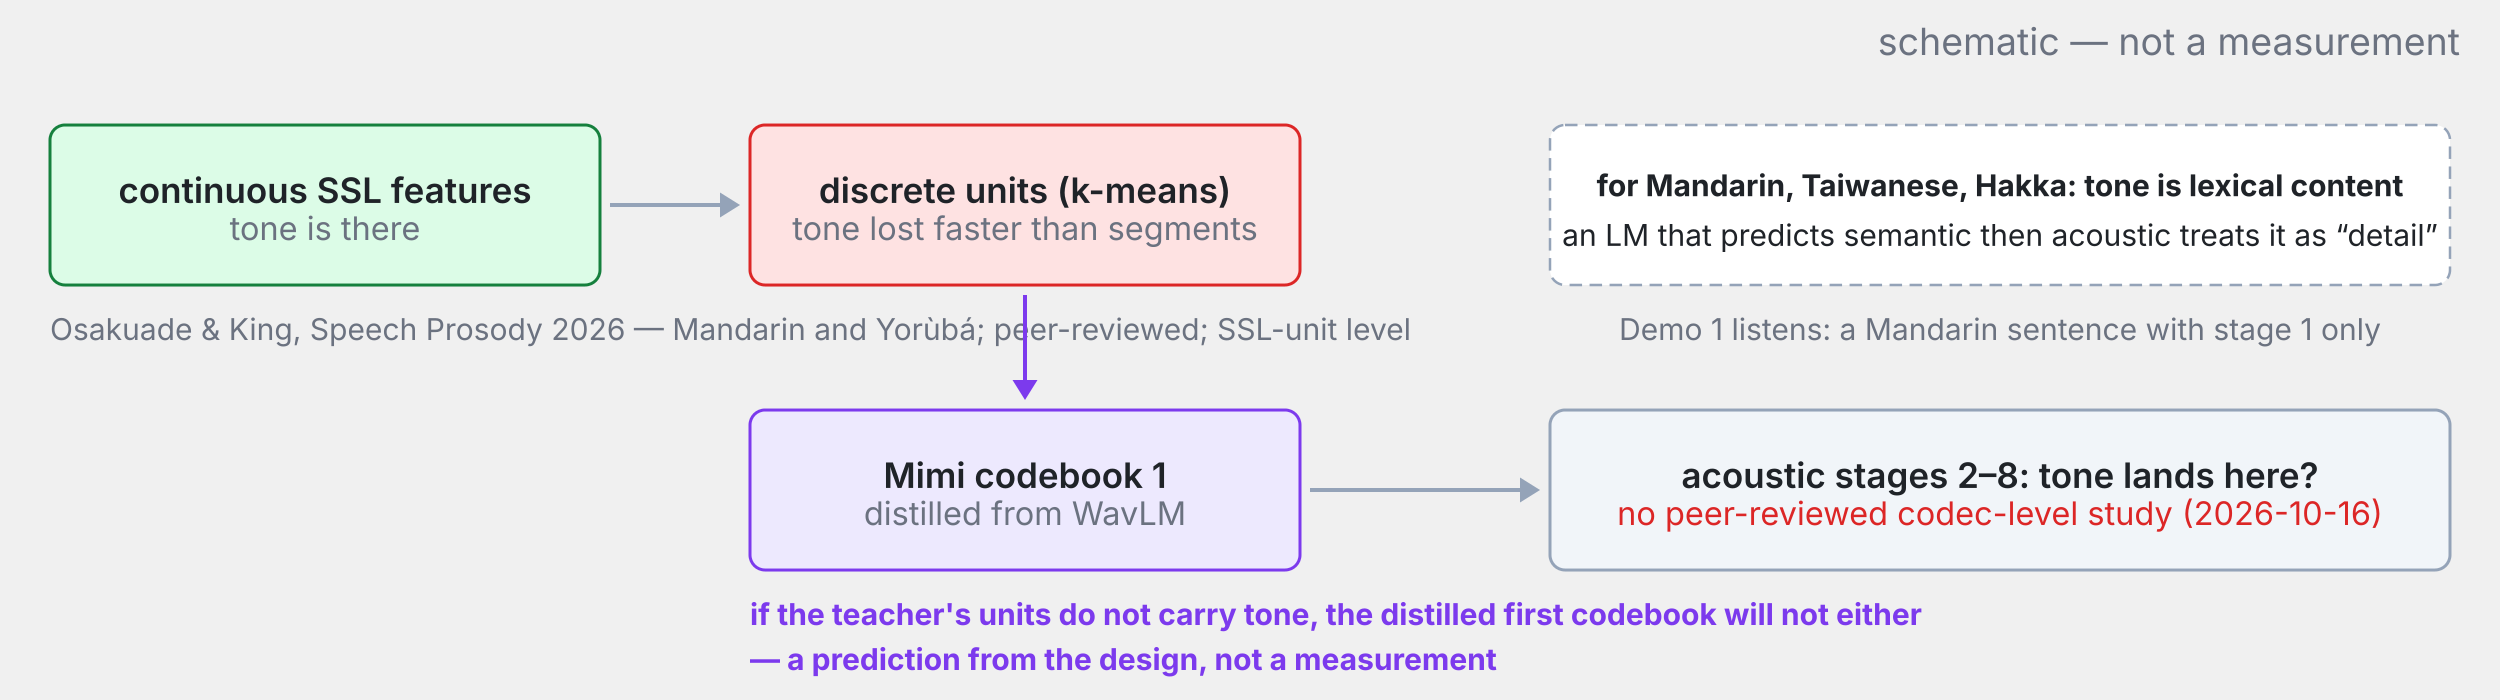
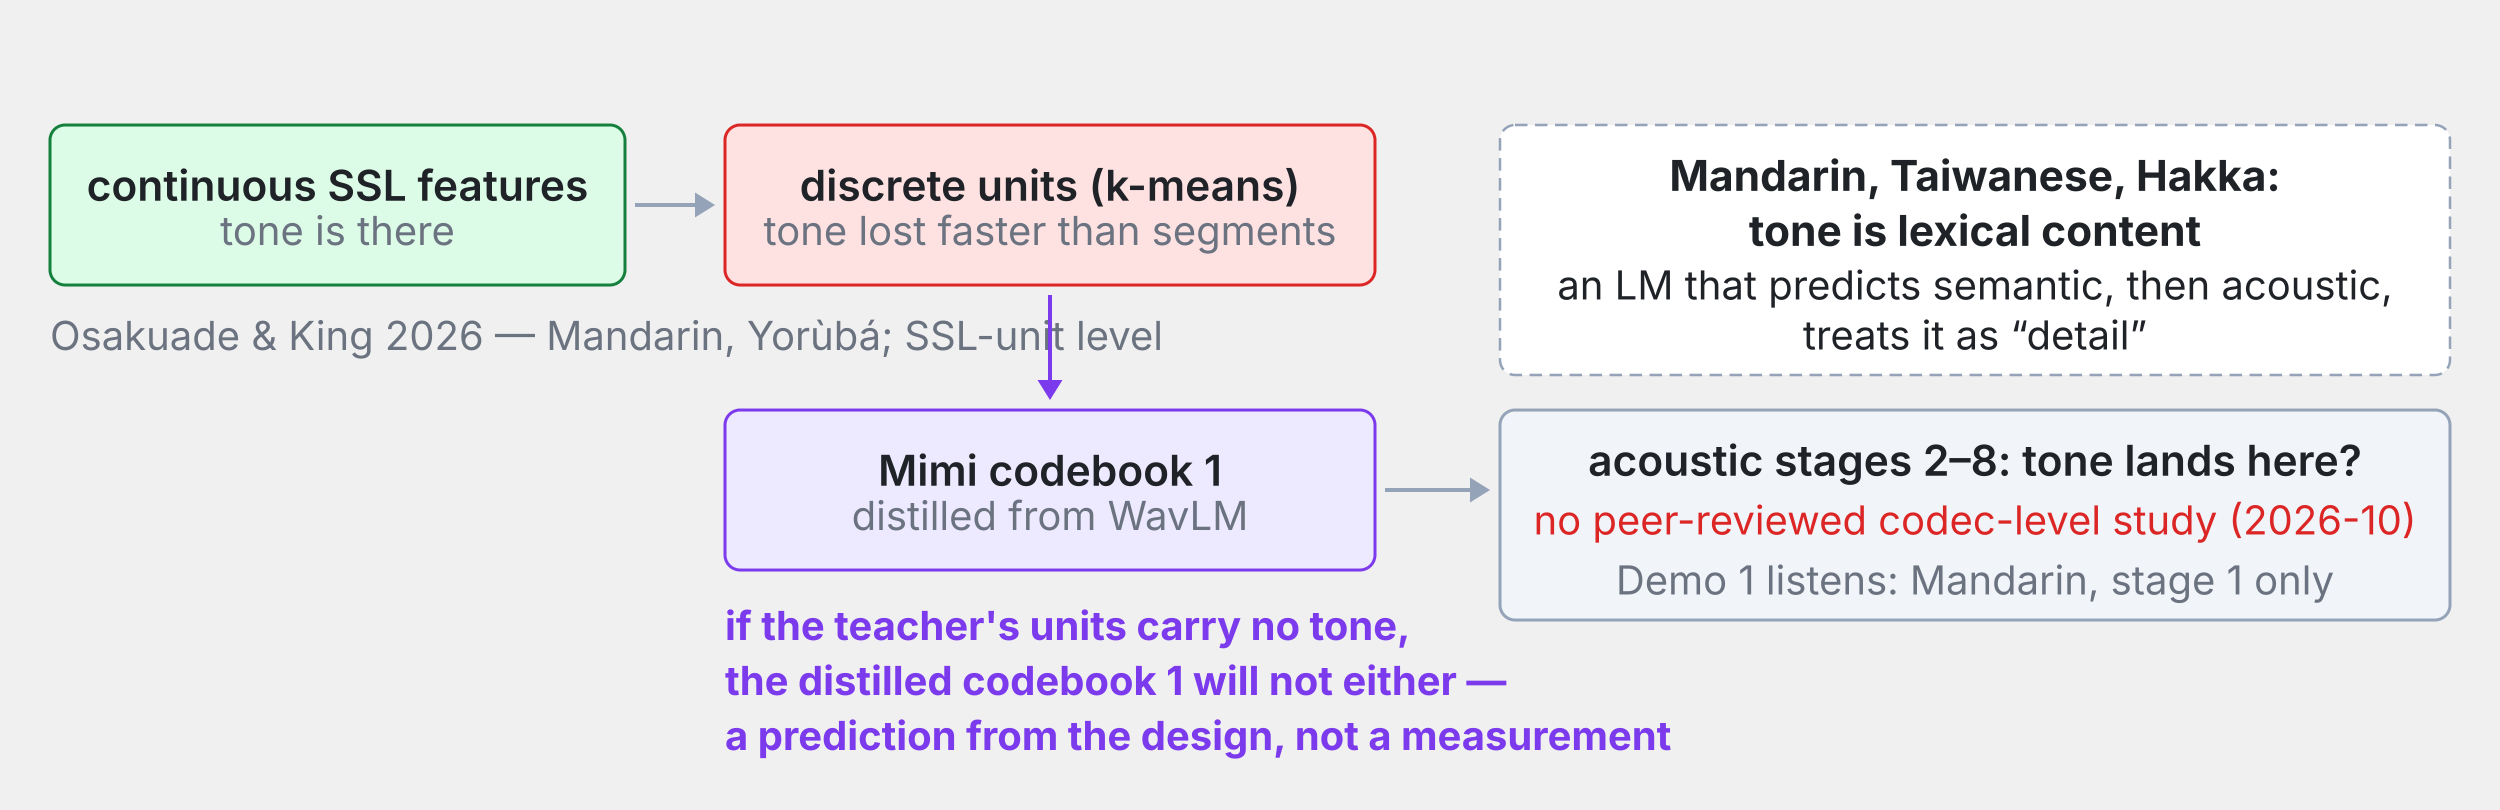
- <svg xmlns="http://www.w3.org/2000/svg" viewBox="0 0 1000 280" width="100%" role="img" font-family="system-ui,-apple-system,Segoe UI,sans-serif">
-   <text x="984.0" y="22.0" font-size="15" font-weight="400" fill="#6b7280" text-anchor="end" dominant-baseline="auto">schematic — not a measurement</text>
+ <svg xmlns="http://www.w3.org/2000/svg" viewBox="0 0 1000 324" width="100%" role="img" font-family="system-ui,-apple-system,Segoe UI,sans-serif">
  <g class="fragment" data-fragment-index="0">
-     <rect x="20.0" y="50.0" width="220.0" height="64.0" rx="6" fill="#dcfce7" stroke="#15803d" stroke-width="1.2" />
-     <text x="130.0" y="76.0" font-size="14" font-weight="600" fill="#1f2328" text-anchor="middle" dominant-baseline="middle">continuous SSL features</text>
-     <text x="130.0" y="96.0" font-size="13" font-weight="400" fill="#6b7280" text-anchor="middle" dominant-baseline="auto">tone is there</text>
-     <line x1="244.0" y1="82.0" x2="288.0" y2="82.0" stroke="#94a3b8" stroke-width="1.6" />
-     <polygon points="296.0,82.0 288.0,87.0 288.0,77.0" fill="#94a3b8" />
-     <rect x="300.0" y="50.0" width="220.0" height="64.0" rx="6" fill="#fee2e2" stroke="#dc2626" stroke-width="1.2" />
-     <text x="410.0" y="76.0" font-size="14" font-weight="600" fill="#1f2328" text-anchor="middle" dominant-baseline="middle">discrete units (k-means)</text>
-     <text x="410.0" y="96.0" font-size="13" font-weight="400" fill="#6b7280" text-anchor="middle" dominant-baseline="auto">tone lost faster than segments</text>
-     <text x="20.0" y="136.0" font-size="12" font-weight="400" fill="#6b7280" text-anchor="start" dominant-baseline="auto">Osakuade &amp; King, Speech Prosody 2026 — Mandarin and Yorùbá; peer-reviewed; SSL-unit level</text>
+     <rect x="20.0" y="50.0" width="230.0" height="64.0" rx="6" fill="#dcfce7" stroke="#15803d" stroke-width="1.2" />
+     <text x="135.0" y="74.0" font-size="17" font-weight="600" fill="#1f2328" text-anchor="middle" dominant-baseline="middle">continuous SSL features</text>
+     <text x="135.0" y="98.0" font-size="16" font-weight="400" fill="#6b7280" text-anchor="middle" dominant-baseline="auto">tone is there</text>
+     <line x1="254.0" y1="82.0" x2="278.0" y2="82.0" stroke="#94a3b8" stroke-width="1.6" />
+     <polygon points="286.0,82.0 278.0,87.0 278.0,77.0" fill="#94a3b8" />
+     <rect x="290.0" y="50.0" width="260.0" height="64.0" rx="6" fill="#fee2e2" stroke="#dc2626" stroke-width="1.2" />
+     <text x="420.0" y="74.0" font-size="17" font-weight="600" fill="#1f2328" text-anchor="middle" dominant-baseline="middle">discrete units (k-means)</text>
+     <text x="420.0" y="98.0" font-size="16" font-weight="400" fill="#6b7280" text-anchor="middle" dominant-baseline="auto">tone lost faster than segments</text>
+     <text x="20.0" y="140.0" font-size="16" font-weight="400" fill="#6b7280" text-anchor="start" dominant-baseline="auto">Osakuade &amp; King 2026 — Mandarin, Yorùbá; SSL-unit level</text>
  </g>
  <g class="fragment" data-fragment-index="1">
-     <line x1="410.0" y1="118.0" x2="410.0" y2="152.0" stroke="#7c3aed" stroke-width="1.6" />
-     <polygon points="410.0,160.0 405.0,152.0 415.0,152.0" fill="#7c3aed" />
-     <rect x="300.0" y="164.0" width="220.0" height="64.0" rx="6" fill="#ede9fe" stroke="#7c3aed" stroke-width="1.2" />
-     <text x="410.0" y="190.0" font-size="14" font-weight="600" fill="#1f2328" text-anchor="middle" dominant-baseline="middle">Mimi codebook 1</text>
-     <text x="410.0" y="210.0" font-size="13" font-weight="400" fill="#6b7280" text-anchor="middle" dominant-baseline="auto">distilled from WavLM</text>
-     <text x="300.0" y="250.0" font-size="12" font-weight="700" fill="#7c3aed" text-anchor="start" dominant-baseline="auto">if the teacher's units do not carry tone, the distilled first codebook will not either</text>
-     <text x="300.0" y="268.0" font-size="12" font-weight="700" fill="#7c3aed" text-anchor="start" dominant-baseline="auto">— a prediction from the design, not a measurement</text>
+     <line x1="420.0" y1="118.0" x2="420.0" y2="152.0" stroke="#7c3aed" stroke-width="1.6" />
+     <polygon points="420.0,160.0 415.0,152.0 425.0,152.0" fill="#7c3aed" />
+     <rect x="290.0" y="164.0" width="260.0" height="64.0" rx="6" fill="#ede9fe" stroke="#7c3aed" stroke-width="1.2" />
+     <text x="420.0" y="188.0" font-size="17" font-weight="600" fill="#1f2328" text-anchor="middle" dominant-baseline="middle">Mimi codebook 1</text>
+     <text x="420.0" y="212.0" font-size="16" font-weight="400" fill="#6b7280" text-anchor="middle" dominant-baseline="auto">distilled from WavLM</text>
+     <text x="290.0" y="256.0" font-size="16" font-weight="700" fill="#7c3aed" text-anchor="start" dominant-baseline="auto">if the teacher's units carry no tone,</text>
+     <text x="290.0" y="278.0" font-size="16" font-weight="700" fill="#7c3aed" text-anchor="start" dominant-baseline="auto">the distilled codebook 1 will not either —</text>
+     <text x="290.0" y="300.0" font-size="16" font-weight="700" fill="#7c3aed" text-anchor="start" dominant-baseline="auto">a prediction from the design, not a measurement</text>
  </g>
  <g class="fragment" data-fragment-index="2">
-     <line x1="524.0" y1="196.0" x2="608.0" y2="196.0" stroke="#94a3b8" stroke-width="1.6" />
-     <polygon points="616.0,196.0 608.0,201.0 608.0,191.0" fill="#94a3b8" />
-     <rect x="620.0" y="164.0" width="360.0" height="64.0" rx="6" fill="#f1f5f9" stroke="#94a3b8" stroke-width="1.2" />
-     <text x="800.0" y="190.0" font-size="14" font-weight="600" fill="#1f2328" text-anchor="middle" dominant-baseline="middle">acoustic stages 2–8: tone lands here?</text>
-     <text x="800.0" y="210.0" font-size="13" font-weight="400" fill="#dc2626" text-anchor="middle" dominant-baseline="auto">no peer-reviewed codec-level study (2026-10-16)</text>
-     <text x="800.0" y="136.0" font-size="12" font-weight="400" fill="#6b7280" text-anchor="middle" dominant-baseline="auto">Demo 1 listens: a Mandarin sentence with stage 1 only</text>
-     <rect x="620.0" y="50.0" width="360.0" height="64.0" rx="6" fill="#ffffff" stroke="#94a3b8" stroke-width="1.0" stroke-dasharray="5 3" />
-     <text x="800.0" y="74.0" font-size="12" font-weight="700" fill="#1f2328" text-anchor="middle" dominant-baseline="middle">for Mandarin, Taiwanese, Hakka: tone is lexical content</text>
-     <text x="800.0" y="94.0" font-size="12" font-weight="400" fill="#1f2328" text-anchor="middle" dominant-baseline="middle">an LM that predicts semantic then acoustic treats it as “detail”</text>
+     <line x1="554.0" y1="196.0" x2="588.0" y2="196.0" stroke="#94a3b8" stroke-width="1.6" />
+     <polygon points="596.0,196.0 588.0,201.0 588.0,191.0" fill="#94a3b8" />
+     <rect x="600.0" y="164.0" width="380.0" height="84.0" rx="6" fill="#f1f5f9" stroke="#94a3b8" stroke-width="1.2" />
+     <text x="790.0" y="184.0" font-size="17" font-weight="600" fill="#1f2328" text-anchor="middle" dominant-baseline="middle">acoustic stages 2–8: tone lands here?</text>
+     <text x="790.0" y="208.0" font-size="16" font-weight="400" fill="#dc2626" text-anchor="middle" dominant-baseline="middle">no peer-reviewed codec-level study (2026-10)</text>
+     <text x="790.0" y="232.0" font-size="16" font-weight="400" fill="#6b7280" text-anchor="middle" dominant-baseline="middle">Demo 1 listens: Mandarin, stage 1 only</text>
+     <rect x="600.0" y="50.0" width="380.0" height="100.0" rx="6" fill="#ffffff" stroke="#94a3b8" stroke-width="1.0" stroke-dasharray="5 3" />
+     <text x="790.0" y="70.0" font-size="17" font-weight="700" fill="#1f2328" text-anchor="middle" dominant-baseline="middle">Mandarin, Taiwanese, Hakka:</text>
+     <text x="790.0" y="92.0" font-size="17" font-weight="700" fill="#1f2328" text-anchor="middle" dominant-baseline="middle">tone is lexical content</text>
+     <text x="790.0" y="114.0" font-size="16" font-weight="400" fill="#1f2328" text-anchor="middle" dominant-baseline="middle">an LM that predicts semantic, then acoustic,</text>
+     <text x="790.0" y="134.0" font-size="16" font-weight="400" fill="#1f2328" text-anchor="middle" dominant-baseline="middle">treats it as “detail”</text>
  </g>
</svg>
